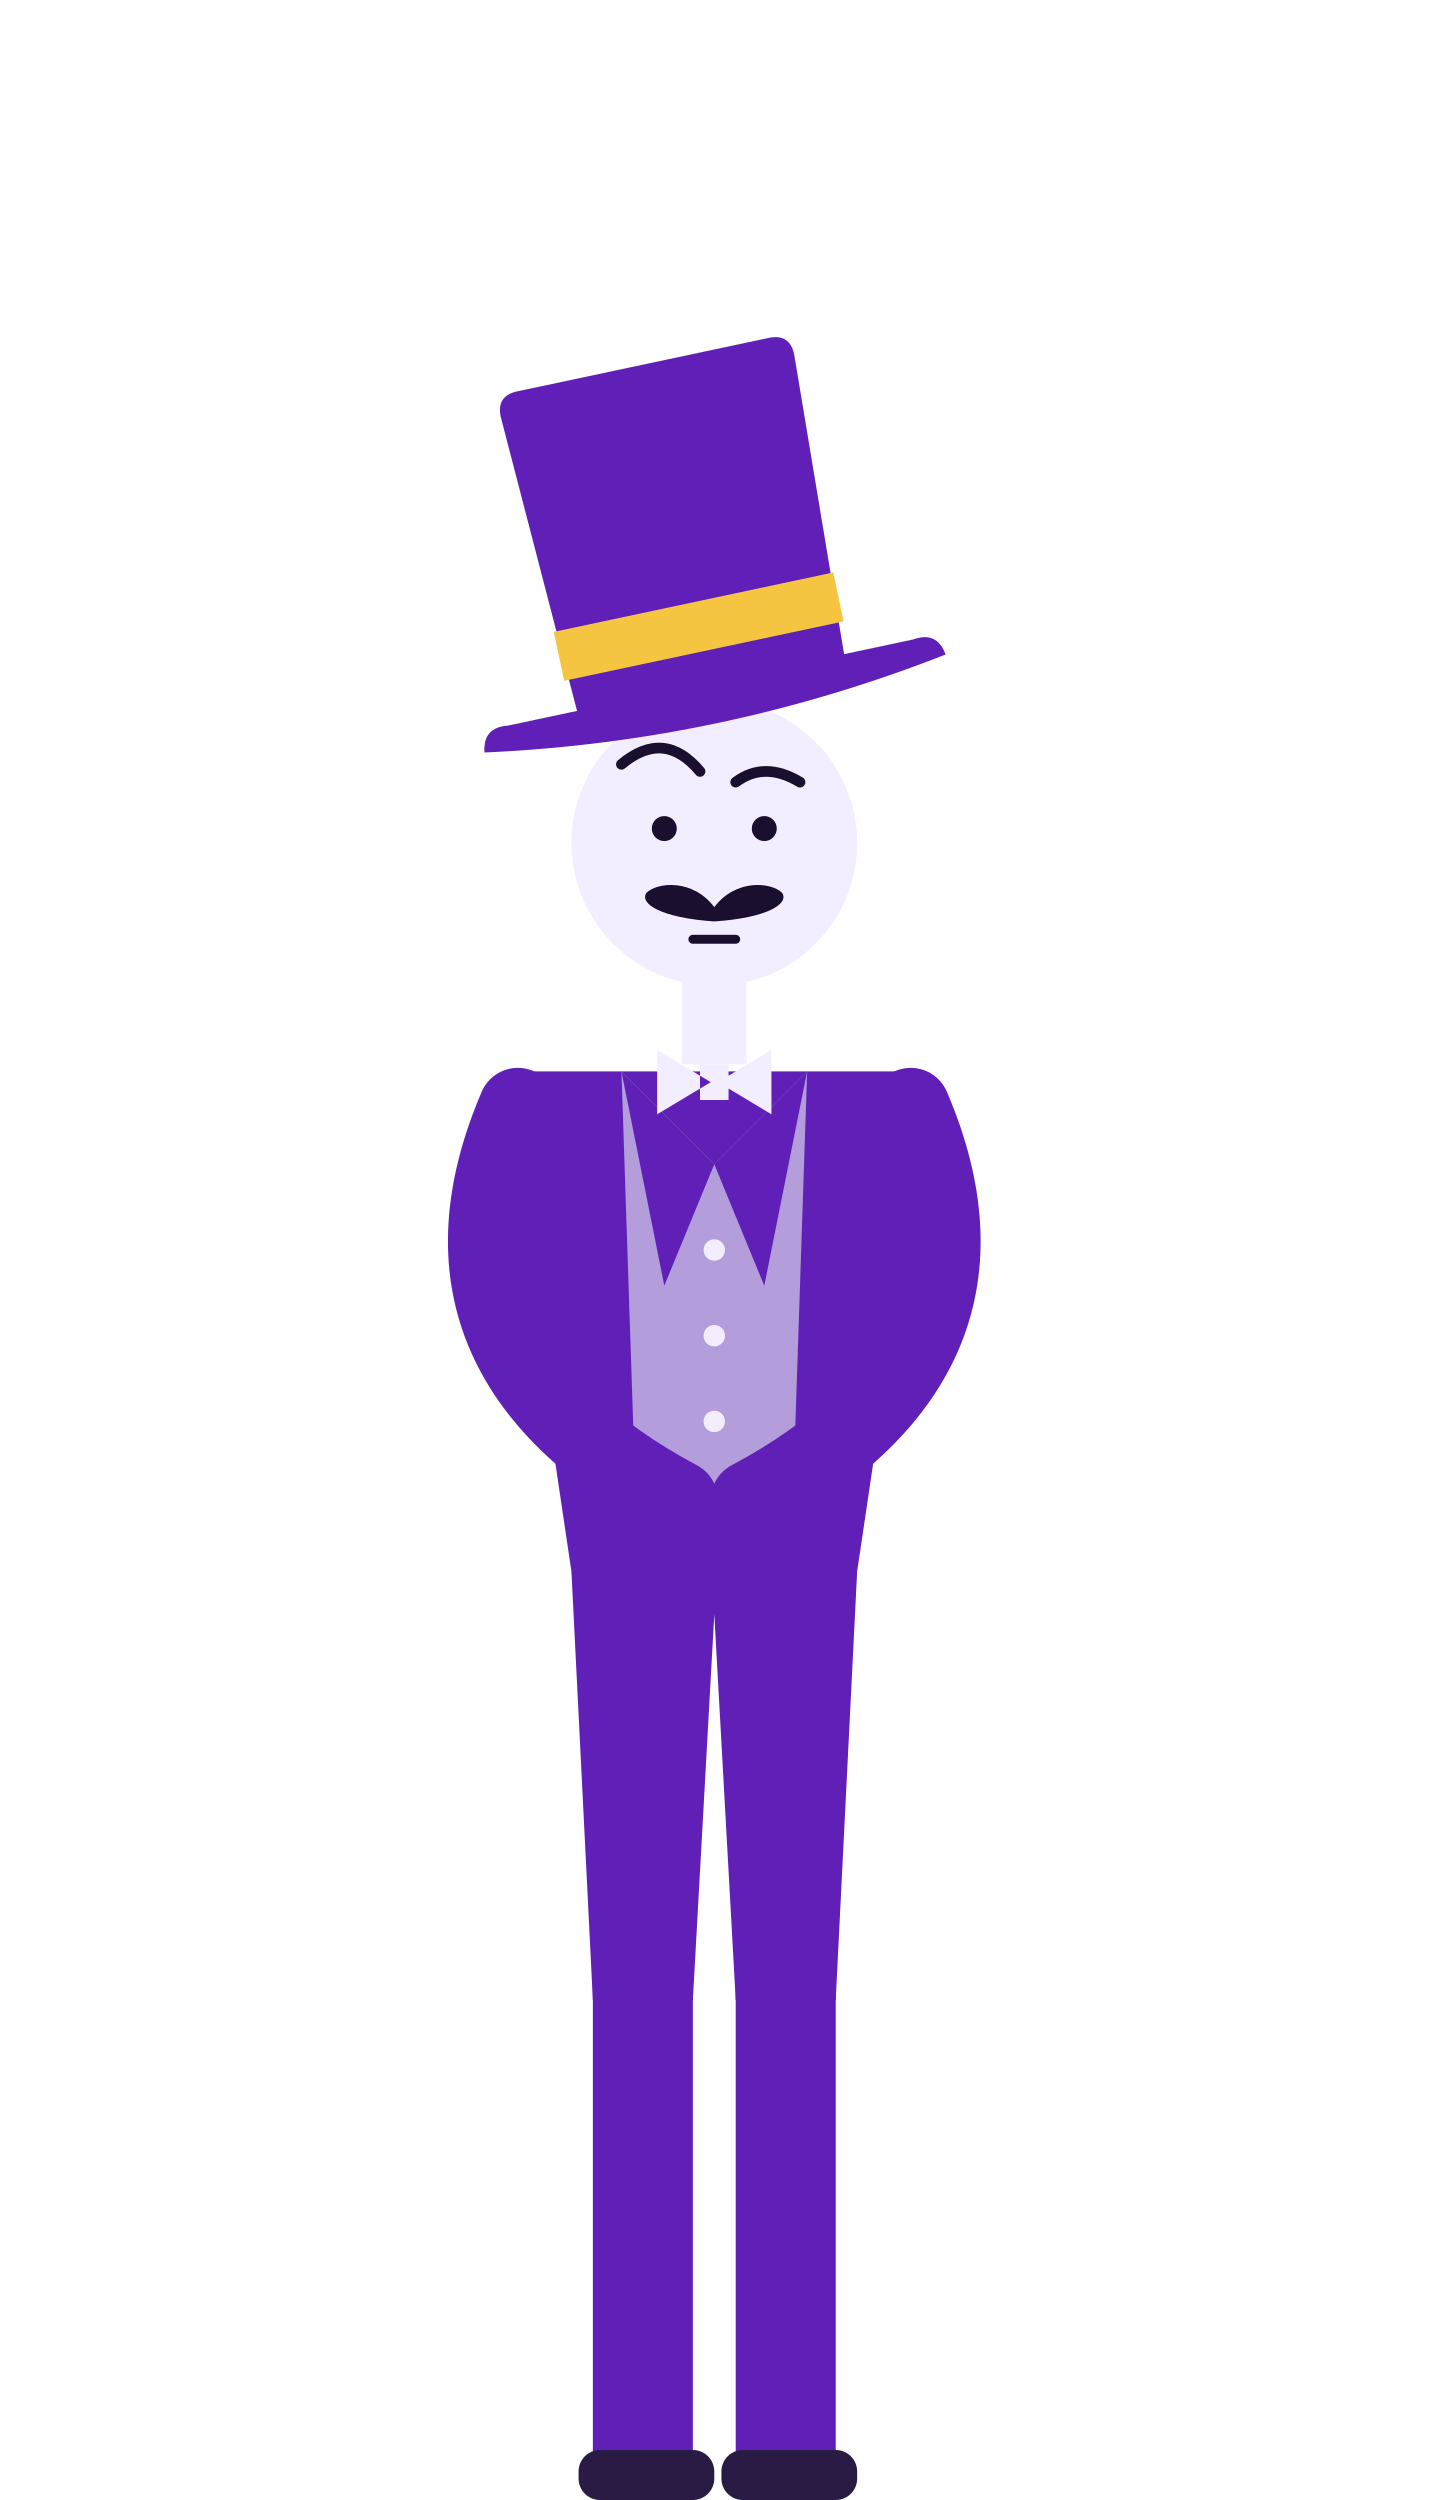
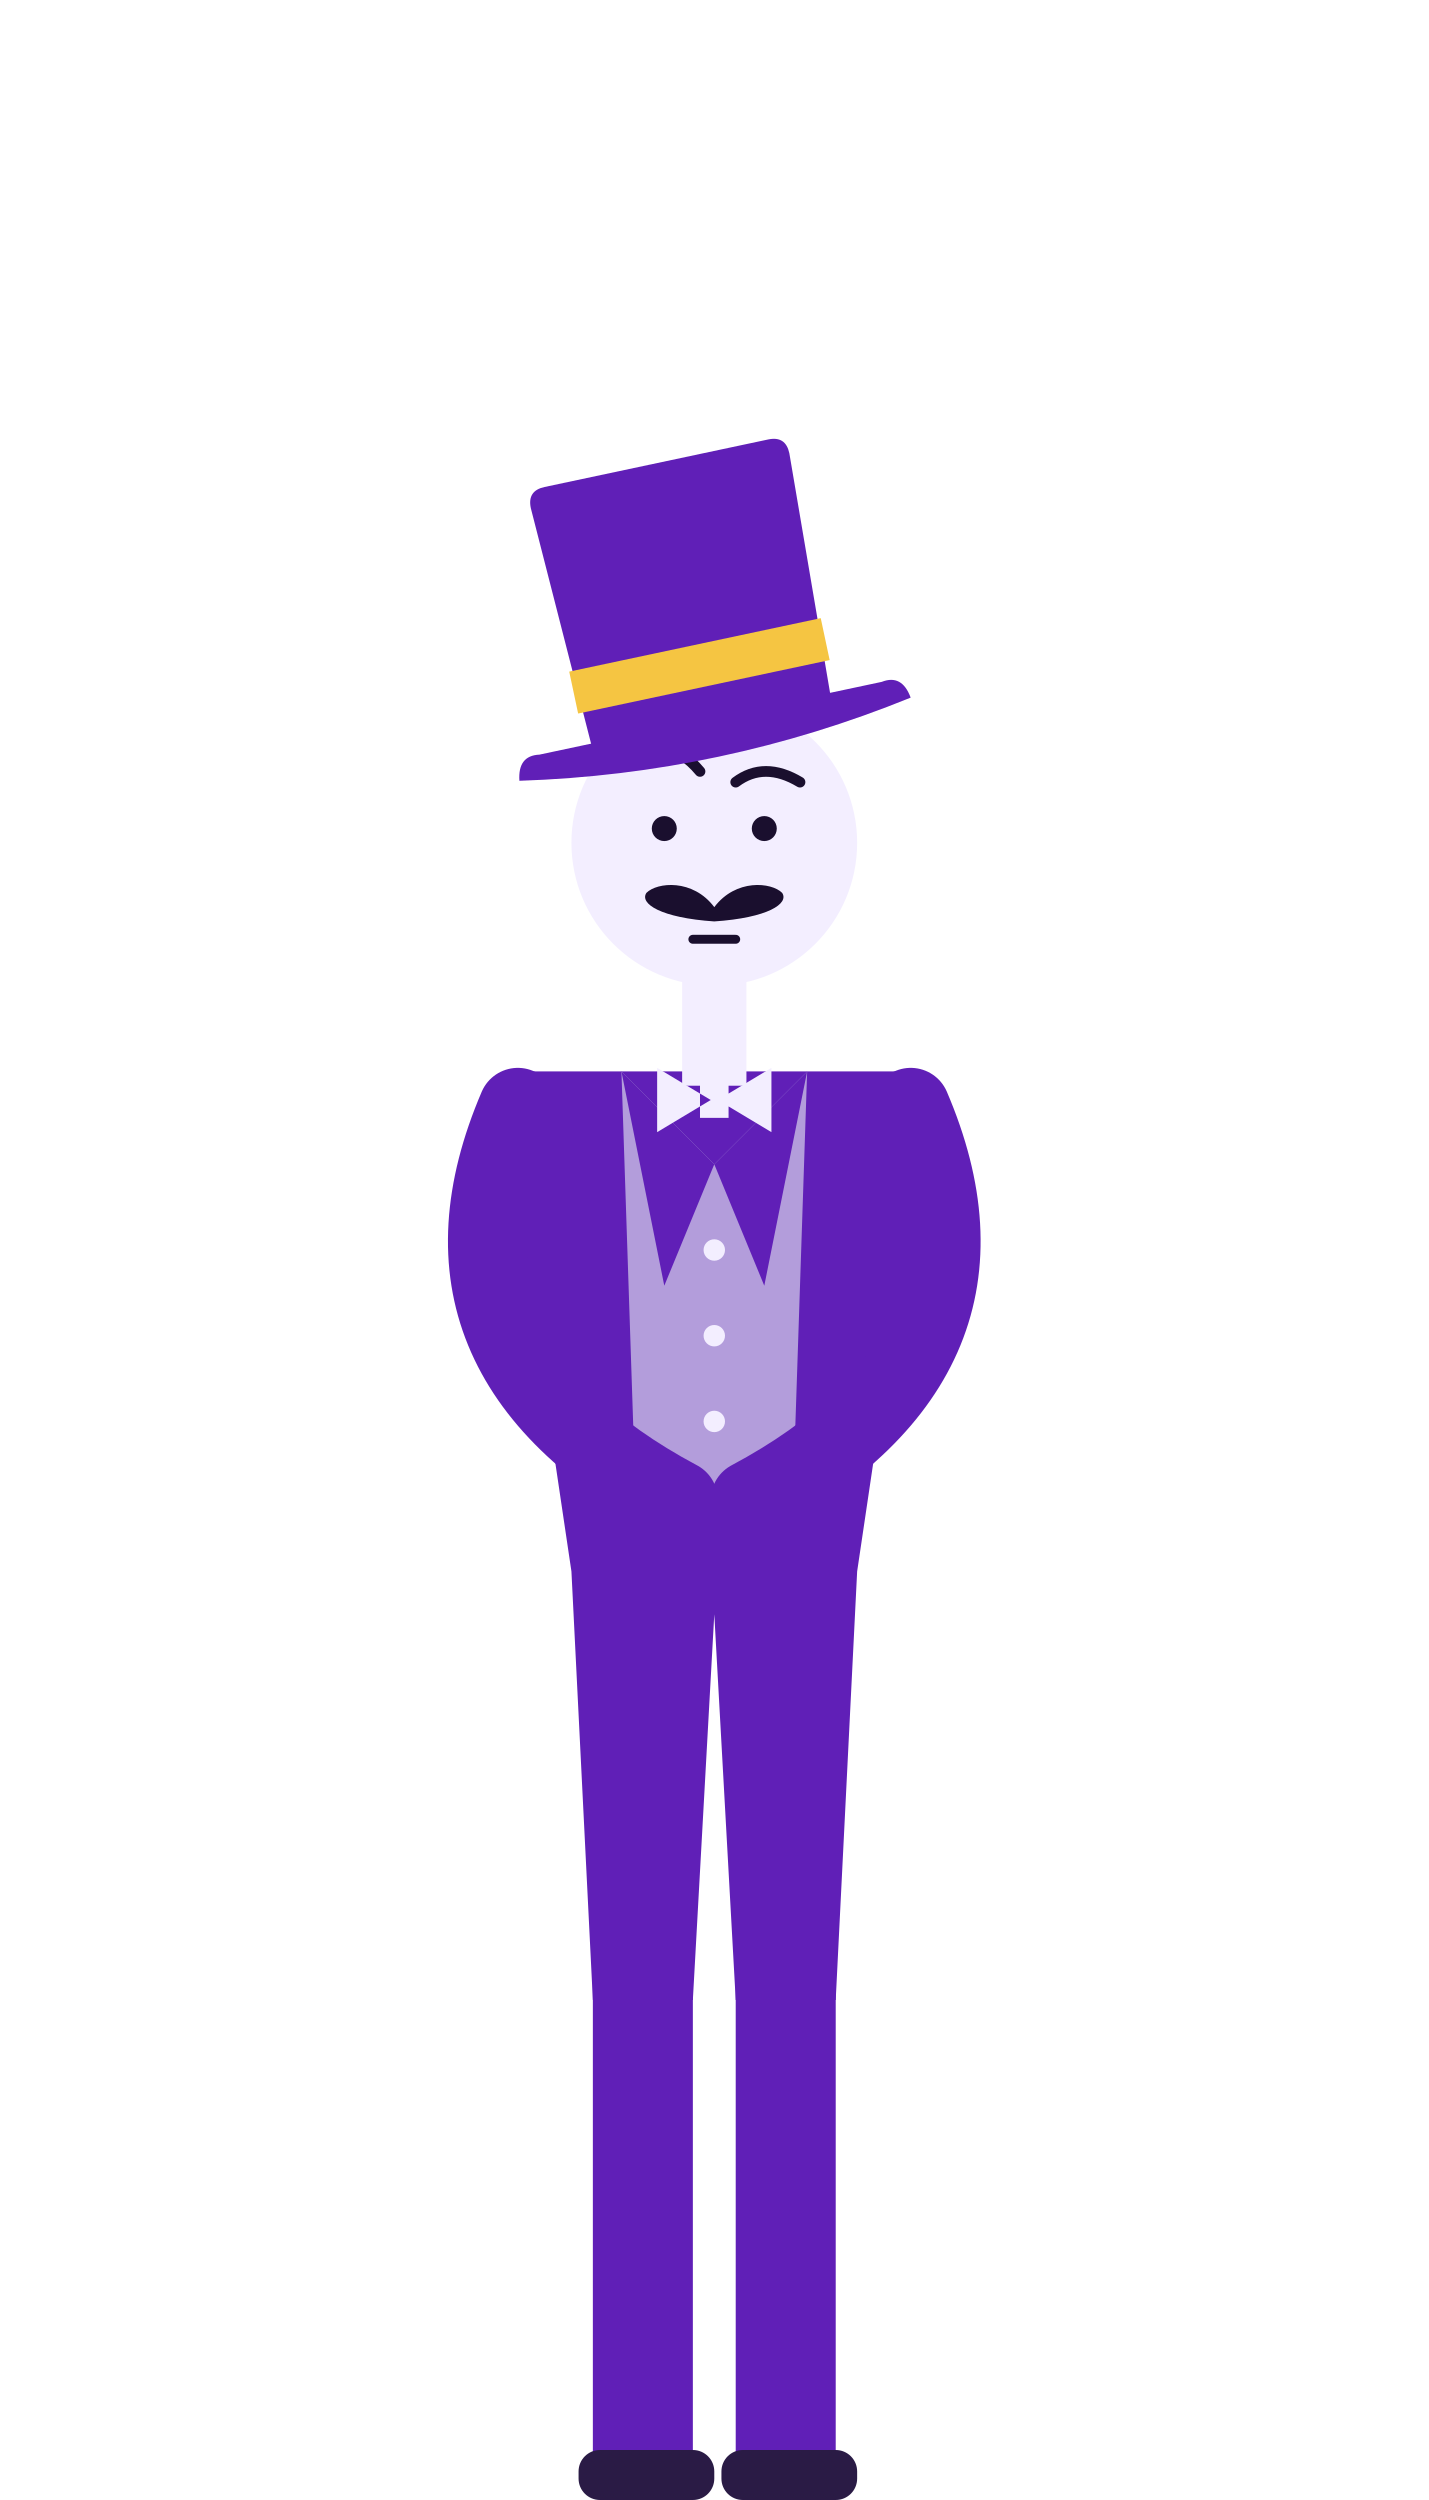
<svg xmlns="http://www.w3.org/2000/svg" viewBox="0 0 400 700" width="400" height="700">
  <rect x="166" y="430" width="28" height="262" fill="#601FB7" />
  <rect x="206" y="430" width="28" height="262" fill="#601FB7" />
  <rect x="162" y="686" width="38" height="14" rx="6" fill="#2A1B45" />
  <rect x="202" y="686" width="38" height="14" rx="6" fill="#2A1B45" />
  <path d="M145 300 Q139 300 141 312 L160 440 L166 560 L194 560 L200 452 L206 560 L234 560 L240 440 L259 312 Q261 300 255 300 Z" fill="#601FB7" />
  <path d="M174 300 L200 326 L226 300 L222 420 L178 420 Z" fill="#B39DDB" />
  <path d="M174 300 L186 360 L200 326 Z M226 300 L214 360 L200 326 Z" fill="#601FB7" />
  <circle cx="200" cy="350" r="3" fill="#F3EEFF" />
  <circle cx="200" cy="374" r="3" fill="#F3EEFF" />
  <circle cx="200" cy="398" r="3" fill="#F3EEFF" />
  <path d="" fill="#F3EEFF" />
-   <path d="M199 303 L184 294 L184 312 Z M201 303 L216 294 L216 312 Z M196 298 L204 298 L204 308 L196 308 Z" fill="#F3EEFF" />
+   <path d="M199 308 L184 299 L184 317 Z M201 308 L216 299 L216 317 Z M196 303 L204 303 L204 313 L196 313 Z" fill="#F3EEFF" />
  <path d="M145 310 Q115 380 190 420" stroke="#601FB7" stroke-width="22" stroke-linecap="round" fill="none" />
  <path d="M255 310 Q285 380 210 420" stroke="#601FB7" stroke-width="22" stroke-linecap="round" fill="none" />
  <circle cx="200" cy="236" r="40" fill="#F3EEFF" />
  <circle cx="186" cy="232" r="3.5" fill="#1A0F2E" />
  <circle cx="214" cy="232" r="3.5" fill="#1A0F2E" />
  <path d="M174 214 Q186 204 196 216" stroke="#1A0F2E" stroke-width="3" fill="none" stroke-linecap="round" />
  <path d="M206 219 Q214 213 224 219" stroke="#1A0F2E" stroke-width="3" fill="none" stroke-linecap="round" />
  <path d="M200 254 C194 246 184 247 181 250 C179 253 185 257 200 258 C215 257 221 253 219 250 C216 247 206 246 200 254 Z" fill="#1A0F2E" />
  <line x1="194" y1="263" x2="206" y2="263" stroke="#1A0F2E" stroke-width="2.5" stroke-linecap="round" />
-   <rect x="191" y="270" width="18" height="28" fill="#F3EEFF" />
-   <g transform="rotate(-12 200 196)">
-     <path d="M162 196 L158 106 Q158 100 164 100 L236 100 Q242 100 242 106 L238 196 Z" fill="#601FB7" />
-     <rect x="160" y="168" width="80" height="14" fill="#F5C542" />
-     <path d="M134 197 Q135 190 142 191 L258 191 Q265 190 266 197 Q200 208 134 197 Z" fill="#601FB7" />
+   <rect x="191" y="270" width="18" height="34" fill="#F3EEFF" />
+   <g transform="rotate(-12 200 206)">
+     <path d="M166 206 L163 133 Q163 128 168 128 L232 128 Q237 128 237 133 L234 206 Z" fill="#601FB7" />
+     <rect x="164" y="180" width="72" height="12" fill="#F5C542" />
+     <path d="M144 207 Q145 200 151 201 L249 201 Q255 200 256 207 Q200 217 144 207 Z" fill="#601FB7" />
  </g>
</svg>
